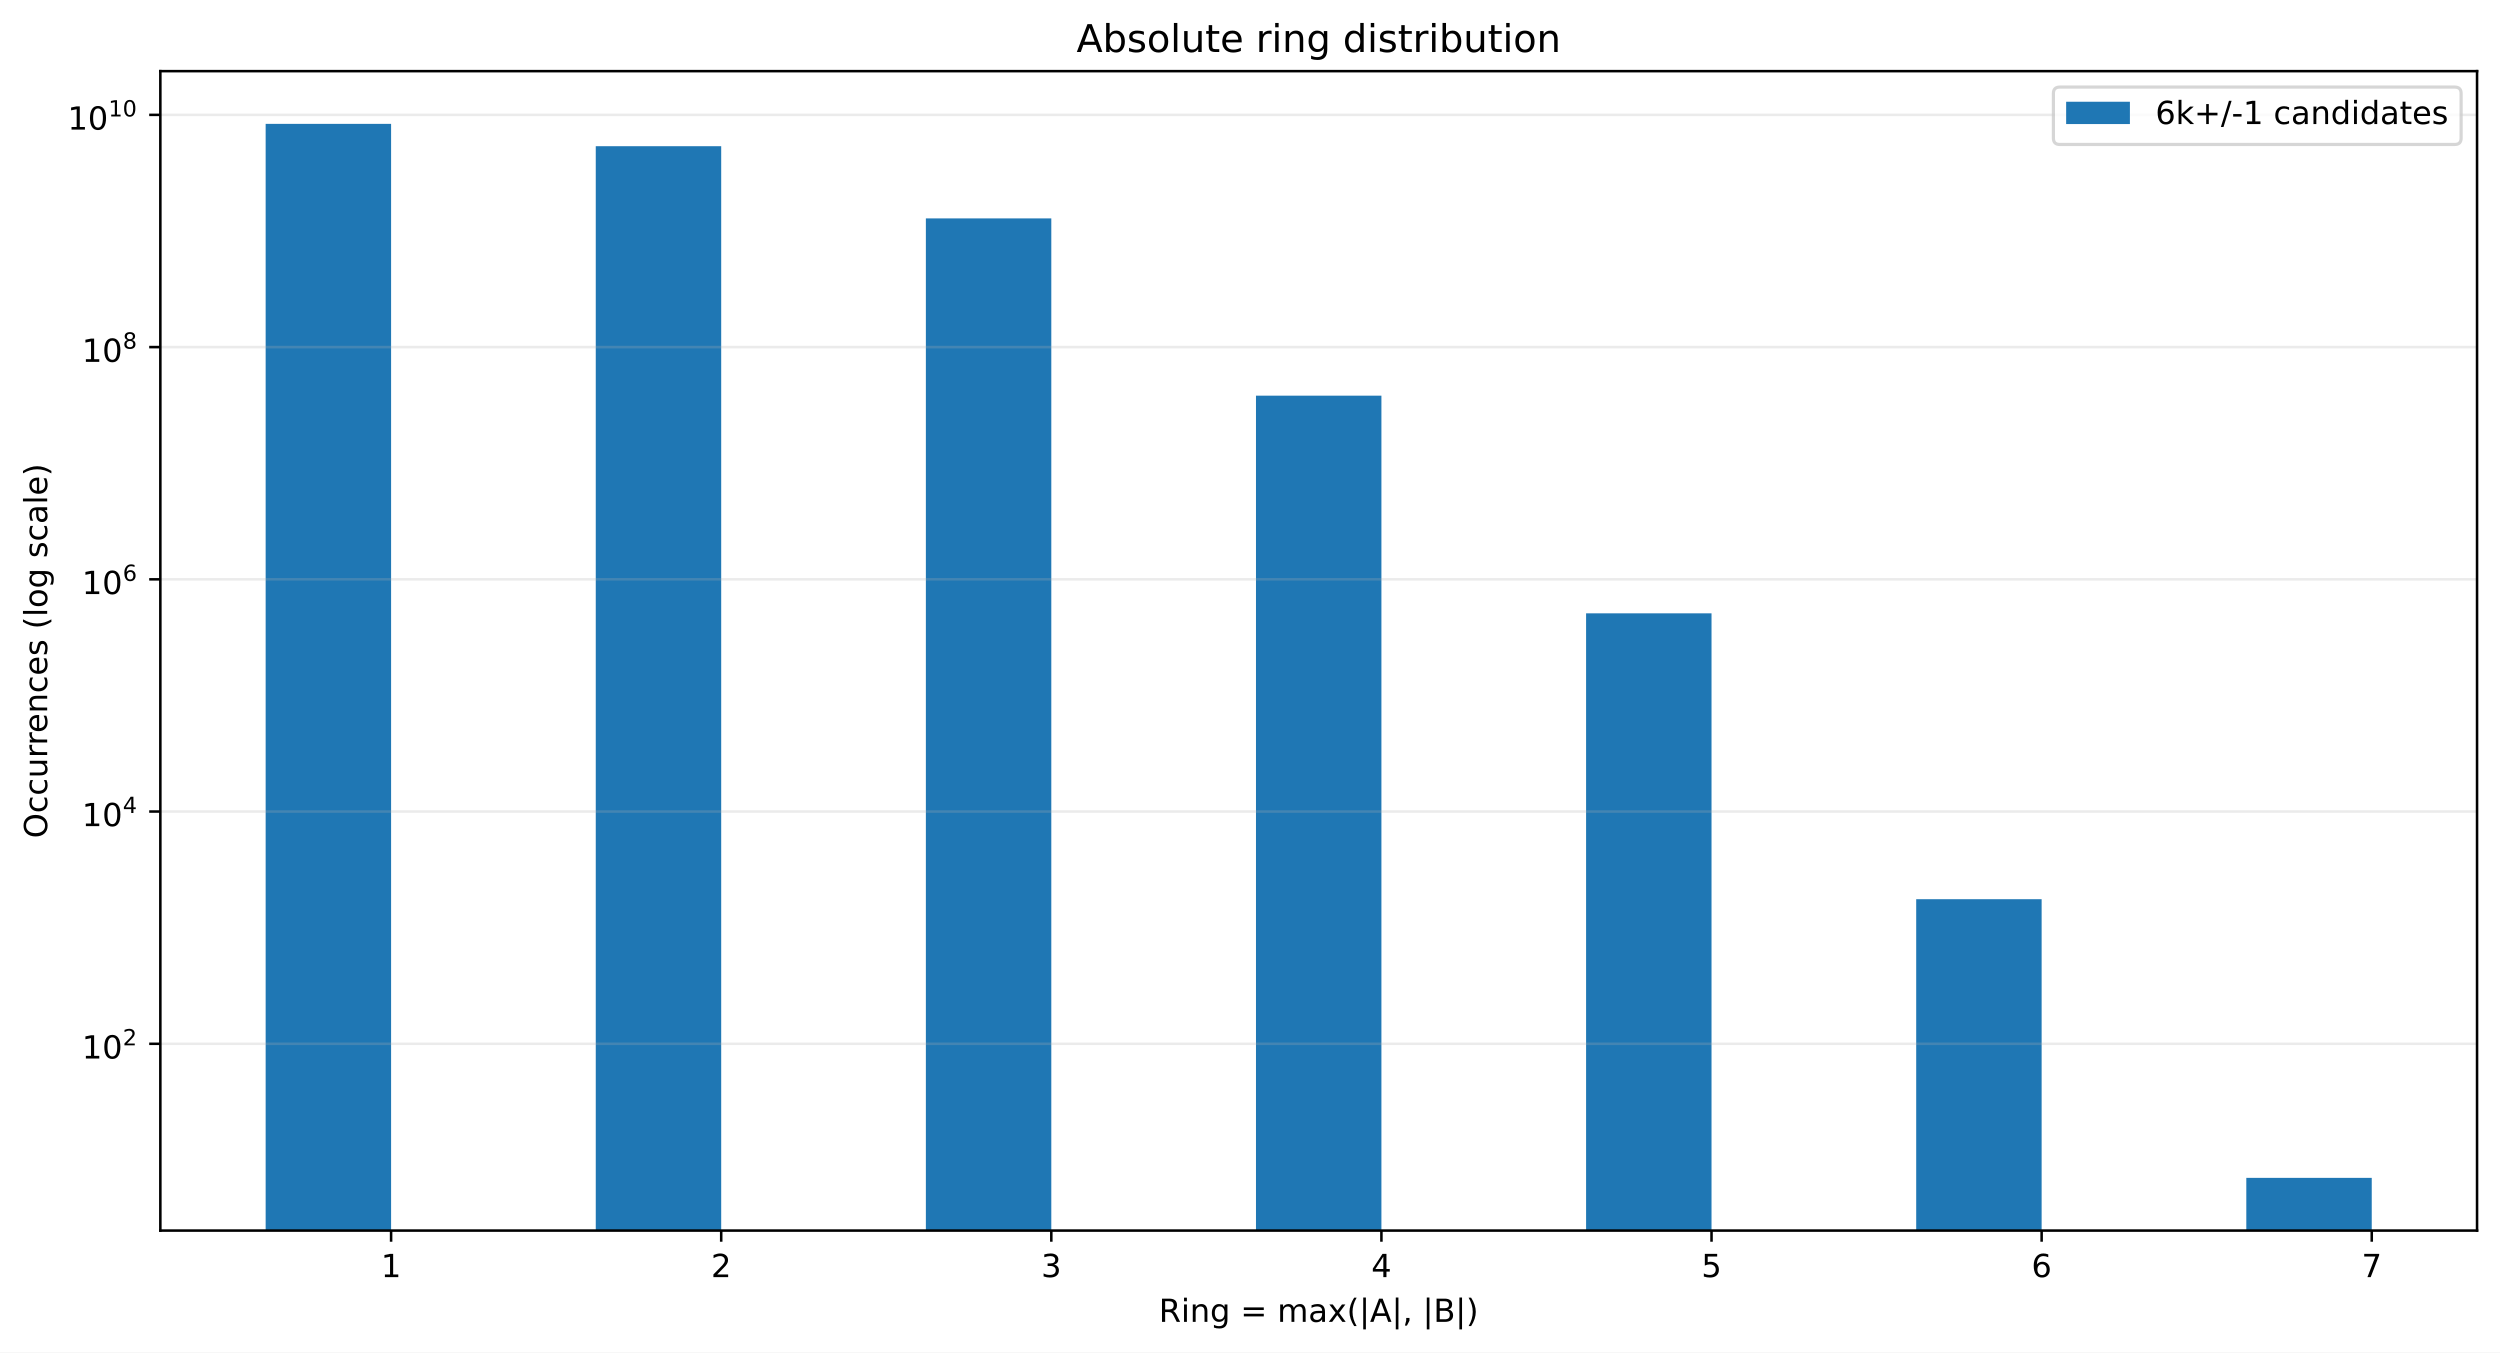
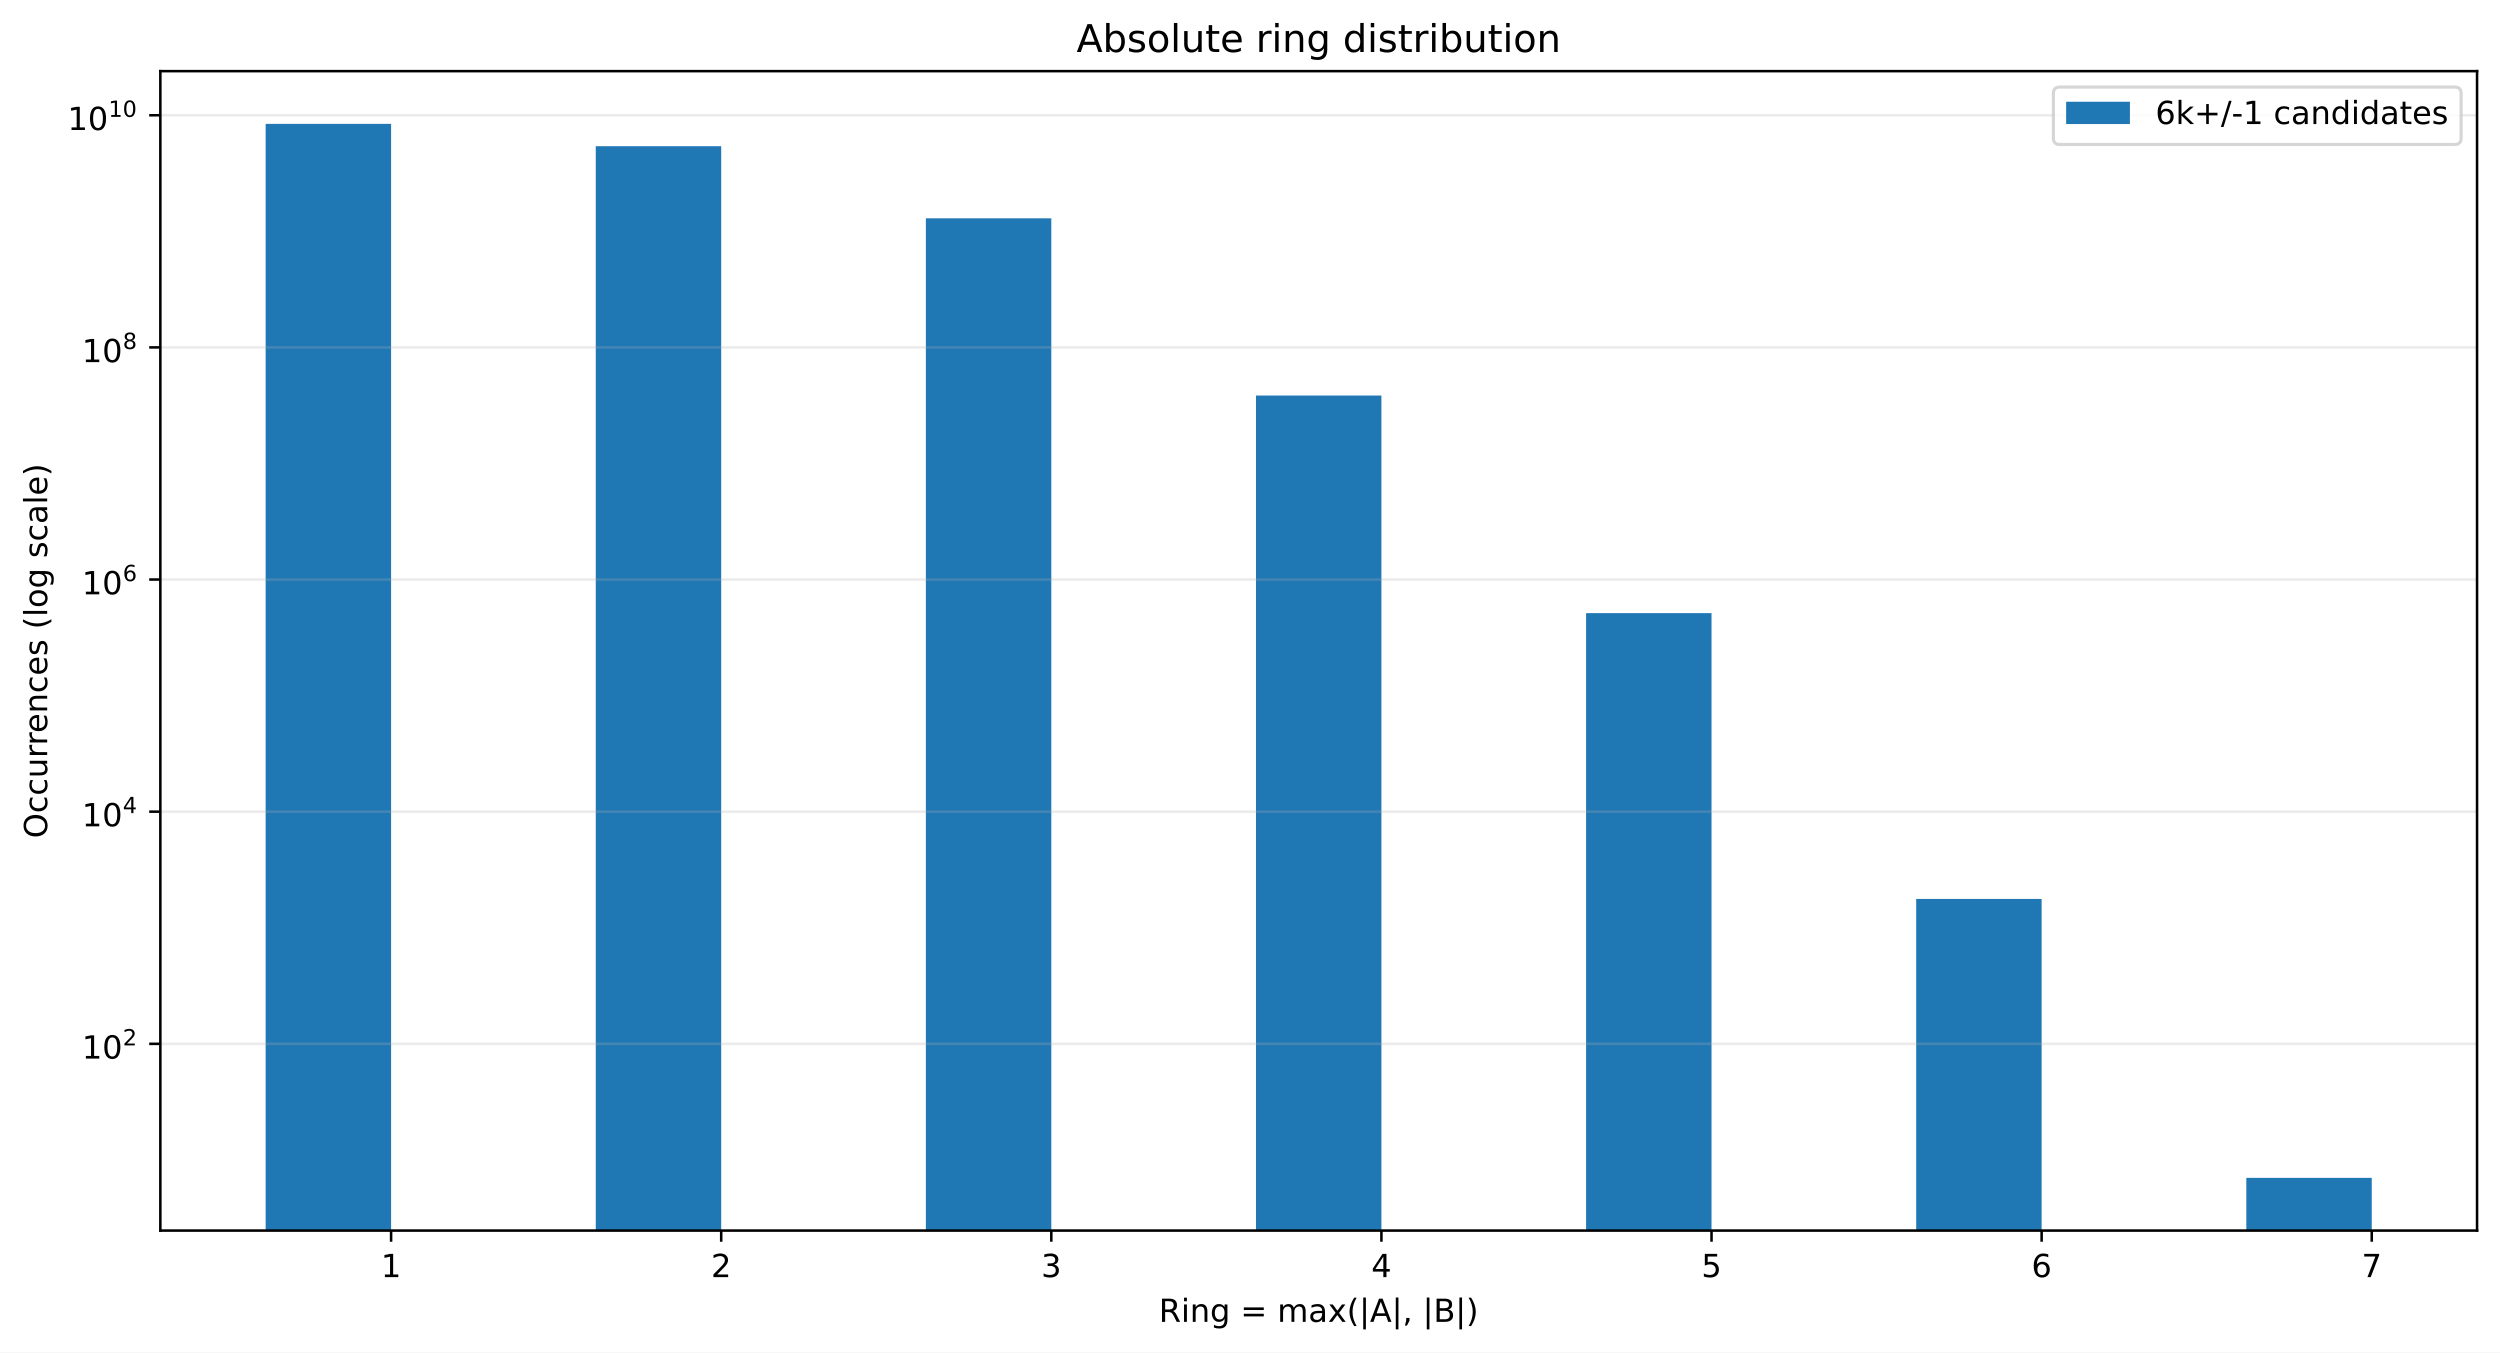
<svg xmlns="http://www.w3.org/2000/svg" xmlns:xlink="http://www.w3.org/1999/xlink" width="784.258pt" height="424.28pt" viewBox="0 0 784.258 424.28" version="1.1">
  <defs>
    <style type="text/css">*{stroke-linejoin: round; stroke-linecap: butt}</style>
  </defs>
  <g id="figure_1">
    <g id="patch_1">
      <path d="M 0 424.28  L 784.258 424.28  L 784.258 0  L 0 0  z " style="fill: #ffffff" />
    </g>
    <g id="axes_1">
      <g id="patch_2">
        <path d="M 50.301 386.036  L 777.058 386.036  L 777.058 22.318  L 50.301 22.318  z " style="fill: #ffffff" />
      </g>
      <g id="patch_3">
-         <path d="M 83.335 36825.082  L 122.687 36825.082  L 122.687 38.851  L 83.335 38.851  z " clip-path="url(#pf42eee9924)" style="fill: #1f77b4" />
+         <path d="M 83.335 36811.224  L 122.687 36811.224  L 122.687 38.851  L 83.335 38.851  z " clip-path="url(#p47591c26ec)" style="fill: #1f77b4" />
      </g>
      <g id="patch_4">
-         <path d="M 186.891 36825.082  L 226.243 36825.082  L 226.243 45.862  L 186.891 45.862  z " clip-path="url(#pf42eee9924)" style="fill: #1f77b4" />
+         <path d="M 186.891 36811.224  L 226.243 36811.224  L 226.243 45.859  L 186.891 45.859  z " clip-path="url(#p47591c26ec)" style="fill: #1f77b4" />
      </g>
      <g id="patch_5">
-         <path d="M 290.448 36825.082  L 329.799 36825.082  L 329.799 68.506  L 290.448 68.506  z " clip-path="url(#pf42eee9924)" style="fill: #1f77b4" />
+         <path d="M 290.448 36811.224  L 329.799 36811.224  L 329.799 68.495  L 290.448 68.495  z " clip-path="url(#p47591c26ec)" style="fill: #1f77b4" />
      </g>
      <g id="patch_6">
-         <path d="M 394.004 36825.082  L 433.355 36825.082  L 433.355 124.112  L 394.004 124.112  z " clip-path="url(#pf42eee9924)" style="fill: #1f77b4" />
+         <path d="M 394.004 36811.224  L 433.355 36811.224  L 433.355 124.08  L 394.004 124.08  z " clip-path="url(#p47591c26ec)" style="fill: #1f77b4" />
      </g>
      <g id="patch_7">
-         <path d="M 497.56 36825.082  L 536.912 36825.082  L 536.912 192.407  L 497.56 192.407  z " clip-path="url(#pf42eee9924)" style="fill: #1f77b4" />
+         <path d="M 497.56 36811.224  L 536.912 36811.224  L 536.912 192.351  L 497.56 192.351  z " clip-path="url(#p47591c26ec)" style="fill: #1f77b4" />
      </g>
      <g id="patch_8">
-         <path d="M 601.116 36825.082  L 640.468 36825.082  L 640.468 282.078  L 601.116 282.078  z " clip-path="url(#pf42eee9924)" style="fill: #1f77b4" />
+         <path d="M 601.116 36811.224  L 640.468 36811.224  L 640.468 282.003  L 601.116 282.003  z " clip-path="url(#p47591c26ec)" style="fill: #1f77b4" />
      </g>
      <g id="patch_9">
-         <path d="M 704.673 36825.082  L 744.024 36825.082  L 744.024 369.503  L 704.673 369.503  z " clip-path="url(#pf42eee9924)" style="fill: #1f77b4" />
+         <path d="M 704.673 36811.224  L 744.024 36811.224  L 744.024 369.503  L 704.673 369.503  z " clip-path="url(#p47591c26ec)" style="fill: #1f77b4" />
      </g>
      <g id="matplotlib.axis_1">
        <g id="xtick_1">
          <g id="line2d_1">
            <defs>
-               <path id="m8f01534f1a" d="M 0 0  L 0 3.5  " style="stroke: #000000; stroke-width: 0.8" />
+               <path id="m3cb7ff8535" d="M 0 0  L 0 3.5  " style="stroke: #000000; stroke-width: 0.8" />
            </defs>
            <g>
-               <use xlink:href="#m8f01534f1a" x="122.687" y="386.036" style="stroke: #000000; stroke-width: 0.8" />
+               <use xlink:href="#m3cb7ff8535" x="122.687" y="386.036" style="stroke: #000000; stroke-width: 0.8" />
            </g>
          </g>
          <g id="text_1">
            <g transform="translate(119.5053 400.6334) scale(0.1 -0.1)">
              <defs>
                <path id="DejaVuSans-14" d="M 794 531  L 1825 531  L 1825 4091  L 703 3866  L 703 4441  L 1819 4666  L 2450 4666  L 2450 531  L 3481 531  L 3481 0  L 794 0  L 794 531  z " transform="scale(0.015625)" />
              </defs>
              <use xlink:href="#DejaVuSans-14" />
            </g>
          </g>
        </g>
        <g id="xtick_2">
          <g id="line2d_2">
            <g>
-               <use xlink:href="#m8f01534f1a" x="226.243" y="386.036" style="stroke: #000000; stroke-width: 0.8" />
+               <use xlink:href="#m3cb7ff8535" x="226.243" y="386.036" style="stroke: #000000; stroke-width: 0.8" />
            </g>
          </g>
          <g id="text_2">
            <g transform="translate(223.0616 400.6334) scale(0.1 -0.1)">
              <defs>
                <path id="DejaVuSans-15" d="M 1228 531  L 3431 531  L 3431 0  L 469 0  L 469 531  Q 828 903 1448 1529  Q 2069 2156 2228 2338  Q 2531 2678 2651 2914  Q 2772 3150 2772 3378  Q 2772 3750 2511 3984  Q 2250 4219 1831 4219  Q 1534 4219 1204 4116  Q 875 4013 500 3803  L 500 4441  Q 881 4594 1212 4672  Q 1544 4750 1819 4750  Q 2544 4750 2975 4387  Q 3406 4025 3406 3419  Q 3406 3131 3298 2873  Q 3191 2616 2906 2266  Q 2828 2175 2409 1742  Q 1991 1309 1228 531  z " transform="scale(0.015625)" />
              </defs>
              <use xlink:href="#DejaVuSans-15" />
            </g>
          </g>
        </g>
        <g id="xtick_3">
          <g id="line2d_3">
            <g>
-               <use xlink:href="#m8f01534f1a" x="329.799" y="386.036" style="stroke: #000000; stroke-width: 0.8" />
+               <use xlink:href="#m3cb7ff8535" x="329.799" y="386.036" style="stroke: #000000; stroke-width: 0.8" />
            </g>
          </g>
          <g id="text_3">
            <g transform="translate(326.6178 400.6334) scale(0.1 -0.1)">
              <defs>
                <path id="DejaVuSans-16" d="M 2597 2516  Q 3050 2419 3304 2112  Q 3559 1806 3559 1356  Q 3559 666 3084 287  Q 2609 -91 1734 -91  Q 1441 -91 1130 -33  Q 819 25 488 141  L 488 750  Q 750 597 1062 519  Q 1375 441 1716 441  Q 2309 441 2620 675  Q 2931 909 2931 1356  Q 2931 1769 2642 2001  Q 2353 2234 1838 2234  L 1294 2234  L 1294 2753  L 1863 2753  Q 2328 2753 2575 2939  Q 2822 3125 2822 3475  Q 2822 3834 2567 4026  Q 2313 4219 1838 4219  Q 1578 4219 1281 4162  Q 984 4106 628 3988  L 628 4550  Q 988 4650 1302 4700  Q 1616 4750 1894 4750  Q 2613 4750 3031 4423  Q 3450 4097 3450 3541  Q 3450 3153 3228 2886  Q 3006 2619 2597 2516  z " transform="scale(0.015625)" />
              </defs>
              <use xlink:href="#DejaVuSans-16" />
            </g>
          </g>
        </g>
        <g id="xtick_4">
          <g id="line2d_4">
            <g>
-               <use xlink:href="#m8f01534f1a" x="433.355" y="386.036" style="stroke: #000000; stroke-width: 0.8" />
+               <use xlink:href="#m3cb7ff8535" x="433.355" y="386.036" style="stroke: #000000; stroke-width: 0.8" />
            </g>
          </g>
          <g id="text_4">
            <g transform="translate(430.174 400.6334) scale(0.1 -0.1)">
              <defs>
                <path id="DejaVuSans-17" d="M 2419 4116  L 825 1625  L 2419 1625  L 2419 4116  z M 2253 4666  L 3047 4666  L 3047 1625  L 3713 1625  L 3713 1100  L 3047 1100  L 3047 0  L 2419 0  L 2419 1100  L 313 1100  L 313 1709  L 2253 4666  z " transform="scale(0.015625)" />
              </defs>
              <use xlink:href="#DejaVuSans-17" />
            </g>
          </g>
        </g>
        <g id="xtick_5">
          <g id="line2d_5">
            <g>
-               <use xlink:href="#m8f01534f1a" x="536.912" y="386.036" style="stroke: #000000; stroke-width: 0.8" />
+               <use xlink:href="#m3cb7ff8535" x="536.912" y="386.036" style="stroke: #000000; stroke-width: 0.8" />
            </g>
          </g>
          <g id="text_5">
            <g transform="translate(533.7303 400.6334) scale(0.1 -0.1)">
              <defs>
                <path id="DejaVuSans-18" d="M 691 4666  L 3169 4666  L 3169 4134  L 1269 4134  L 1269 2991  Q 1406 3038 1543 3061  Q 1681 3084 1819 3084  Q 2600 3084 3056 2656  Q 3513 2228 3513 1497  Q 3513 744 3044 326  Q 2575 -91 1722 -91  Q 1428 -91 1123 -41  Q 819 9 494 109  L 494 744  Q 775 591 1075 516  Q 1375 441 1709 441  Q 2250 441 2565 725  Q 2881 1009 2881 1497  Q 2881 1984 2565 2268  Q 2250 2553 1709 2553  Q 1456 2553 1204 2497  Q 953 2441 691 2322  L 691 4666  z " transform="scale(0.015625)" />
              </defs>
              <use xlink:href="#DejaVuSans-18" />
            </g>
          </g>
        </g>
        <g id="xtick_6">
          <g id="line2d_6">
            <g>
-               <use xlink:href="#m8f01534f1a" x="640.468" y="386.036" style="stroke: #000000; stroke-width: 0.8" />
+               <use xlink:href="#m3cb7ff8535" x="640.468" y="386.036" style="stroke: #000000; stroke-width: 0.8" />
            </g>
          </g>
          <g id="text_6">
            <g transform="translate(637.2865 400.6334) scale(0.1 -0.1)">
              <defs>
                <path id="DejaVuSans-19" d="M 2113 2584  Q 1688 2584 1439 2293  Q 1191 2003 1191 1497  Q 1191 994 1439 701  Q 1688 409 2113 409  Q 2538 409 2786 701  Q 3034 994 3034 1497  Q 3034 2003 2786 2293  Q 2538 2584 2113 2584  z M 3366 4563  L 3366 3988  Q 3128 4100 2886 4159  Q 2644 4219 2406 4219  Q 1781 4219 1451 3797  Q 1122 3375 1075 2522  Q 1259 2794 1537 2939  Q 1816 3084 2150 3084  Q 2853 3084 3261 2657  Q 3669 2231 3669 1497  Q 3669 778 3244 343  Q 2819 -91 2113 -91  Q 1303 -91 875 529  Q 447 1150 447 2328  Q 447 3434 972 4092  Q 1497 4750 2381 4750  Q 2619 4750 2861 4703  Q 3103 4656 3366 4563  z " transform="scale(0.015625)" />
              </defs>
              <use xlink:href="#DejaVuSans-19" />
            </g>
          </g>
        </g>
        <g id="xtick_7">
          <g id="line2d_7">
            <g>
-               <use xlink:href="#m8f01534f1a" x="744.024" y="386.036" style="stroke: #000000; stroke-width: 0.8" />
+               <use xlink:href="#m3cb7ff8535" x="744.024" y="386.036" style="stroke: #000000; stroke-width: 0.8" />
            </g>
          </g>
          <g id="text_7">
            <g transform="translate(740.8427 400.6334) scale(0.1 -0.1)">
              <defs>
                <path id="DejaVuSans-1a" d="M 525 4666  L 3525 4666  L 3525 4397  L 1831 0  L 1172 0  L 2766 4134  L 525 4134  L 525 4666  z " transform="scale(0.015625)" />
              </defs>
              <use xlink:href="#DejaVuSans-1a" />
            </g>
          </g>
        </g>
        <g id="text_8">
          <g transform="translate(363.5437 414.678) scale(0.1 -0.1)">
            <defs>
              <path id="DejaVuSans-35" d="M 2841 2188  Q 3044 2119 3236 1894  Q 3428 1669 3622 1275  L 4263 0  L 3584 0  L 2988 1197  Q 2756 1666 2539 1819  Q 2322 1972 1947 1972  L 1259 1972  L 1259 0  L 628 0  L 628 4666  L 2053 4666  Q 2853 4666 3247 4331  Q 3641 3997 3641 3322  Q 3641 2881 3436 2590  Q 3231 2300 2841 2188  z M 1259 4147  L 1259 2491  L 2053 2491  Q 2509 2491 2742 2702  Q 2975 2913 2975 3322  Q 2975 3731 2742 3939  Q 2509 4147 2053 4147  L 1259 4147  z " transform="scale(0.015625)" />
              <path id="DejaVuSans-4c" d="M 603 3500  L 1178 3500  L 1178 0  L 603 0  L 603 3500  z M 603 4863  L 1178 4863  L 1178 4134  L 603 4134  L 603 4863  z " transform="scale(0.015625)" />
              <path id="DejaVuSans-51" d="M 3513 2113  L 3513 0  L 2938 0  L 2938 2094  Q 2938 2591 2744 2837  Q 2550 3084 2163 3084  Q 1697 3084 1428 2787  Q 1159 2491 1159 1978  L 1159 0  L 581 0  L 581 3500  L 1159 3500  L 1159 2956  Q 1366 3272 1645 3428  Q 1925 3584 2291 3584  Q 2894 3584 3203 3211  Q 3513 2838 3513 2113  z " transform="scale(0.015625)" />
              <path id="DejaVuSans-4a" d="M 2906 1791  Q 2906 2416 2648 2759  Q 2391 3103 1925 3103  Q 1463 3103 1205 2759  Q 947 2416 947 1791  Q 947 1169 1205 825  Q 1463 481 1925 481  Q 2391 481 2648 825  Q 2906 1169 2906 1791  z M 3481 434  Q 3481 -459 3084 -895  Q 2688 -1331 1869 -1331  Q 1566 -1331 1297 -1286  Q 1028 -1241 775 -1147  L 775 -588  Q 1028 -725 1275 -790  Q 1522 -856 1778 -856  Q 2344 -856 2625 -561  Q 2906 -266 2906 331  L 2906 616  Q 2728 306 2450 153  Q 2172 0 1784 0  Q 1141 0 747 490  Q 353 981 353 1791  Q 353 2603 747 3093  Q 1141 3584 1784 3584  Q 2172 3584 2450 3431  Q 2728 3278 2906 2969  L 2906 3500  L 3481 3500  L 3481 434  z " transform="scale(0.015625)" />
              <path id="DejaVuSans-3" transform="scale(0.015625)" />
              <path id="DejaVuSans-20" d="M 678 2906  L 4684 2906  L 4684 2381  L 678 2381  L 678 2906  z M 678 1631  L 4684 1631  L 4684 1100  L 678 1100  L 678 1631  z " transform="scale(0.015625)" />
              <path id="DejaVuSans-50" d="M 3328 2828  Q 3544 3216 3844 3400  Q 4144 3584 4550 3584  Q 5097 3584 5394 3201  Q 5691 2819 5691 2113  L 5691 0  L 5113 0  L 5113 2094  Q 5113 2597 4934 2840  Q 4756 3084 4391 3084  Q 3944 3084 3684 2787  Q 3425 2491 3425 1978  L 3425 0  L 2847 0  L 2847 2094  Q 2847 2600 2669 2842  Q 2491 3084 2119 3084  Q 1678 3084 1418 2786  Q 1159 2488 1159 1978  L 1159 0  L 581 0  L 581 3500  L 1159 3500  L 1159 2956  Q 1356 3278 1631 3431  Q 1906 3584 2284 3584  Q 2666 3584 2933 3390  Q 3200 3197 3328 2828  z " transform="scale(0.015625)" />
              <path id="DejaVuSans-44" d="M 2194 1759  Q 1497 1759 1228 1600  Q 959 1441 959 1056  Q 959 750 1161 570  Q 1363 391 1709 391  Q 2188 391 2477 730  Q 2766 1069 2766 1631  L 2766 1759  L 2194 1759  z M 3341 1997  L 3341 0  L 2766 0  L 2766 531  Q 2569 213 2275 61  Q 1981 -91 1556 -91  Q 1019 -91 701 211  Q 384 513 384 1019  Q 384 1609 779 1909  Q 1175 2209 1959 2209  L 2766 2209  L 2766 2266  Q 2766 2663 2505 2880  Q 2244 3097 1772 3097  Q 1472 3097 1187 3025  Q 903 2953 641 2809  L 641 3341  Q 956 3463 1253 3523  Q 1550 3584 1831 3584  Q 2591 3584 2966 3190  Q 3341 2797 3341 1997  z " transform="scale(0.015625)" />
              <path id="DejaVuSans-5b" d="M 3513 3500  L 2247 1797  L 3578 0  L 2900 0  L 1881 1375  L 863 0  L 184 0  L 1544 1831  L 300 3500  L 978 3500  L 1906 2253  L 2834 3500  L 3513 3500  z " transform="scale(0.015625)" />
              <path id="DejaVuSans-b" d="M 1984 4856  Q 1566 4138 1362 3434  Q 1159 2731 1159 2009  Q 1159 1288 1364 580  Q 1569 -128 1984 -844  L 1484 -844  Q 1016 -109 783 600  Q 550 1309 550 2009  Q 550 2706 781 3412  Q 1013 4119 1484 4856  L 1984 4856  z " transform="scale(0.015625)" />
              <path id="DejaVuSans-5f" d="M 1344 4891  L 1344 -1509  L 813 -1509  L 813 4891  L 1344 4891  z " transform="scale(0.015625)" />
              <path id="DejaVuSans-24" d="M 2188 4044  L 1331 1722  L 3047 1722  L 2188 4044  z M 1831 4666  L 2547 4666  L 4325 0  L 3669 0  L 3244 1197  L 1141 1197  L 716 0  L 50 0  L 1831 4666  z " transform="scale(0.015625)" />
              <path id="DejaVuSans-f" d="M 750 794  L 1409 794  L 1409 256  L 897 -744  L 494 -744  L 750 256  L 750 794  z " transform="scale(0.015625)" />
              <path id="DejaVuSans-25" d="M 1259 2228  L 1259 519  L 2272 519  Q 2781 519 3026 730  Q 3272 941 3272 1375  Q 3272 1813 3026 2020  Q 2781 2228 2272 2228  L 1259 2228  z M 1259 4147  L 1259 2741  L 2194 2741  Q 2656 2741 2882 2914  Q 3109 3088 3109 3444  Q 3109 3797 2882 3972  Q 2656 4147 2194 4147  L 1259 4147  z M 628 4666  L 2241 4666  Q 2963 4666 3353 4366  Q 3744 4066 3744 3513  Q 3744 3084 3544 2831  Q 3344 2578 2956 2516  Q 3422 2416 3680 2098  Q 3938 1781 3938 1306  Q 3938 681 3513 340  Q 3088 0 2303 0  L 628 0  L 628 4666  z " transform="scale(0.015625)" />
              <path id="DejaVuSans-c" d="M 513 4856  L 1013 4856  Q 1481 4119 1714 3412  Q 1947 2706 1947 2009  Q 1947 1309 1714 600  Q 1481 -109 1013 -844  L 513 -844  Q 928 -128 1133 580  Q 1338 1288 1338 2009  Q 1338 2731 1133 3434  Q 928 4138 513 4856  z " transform="scale(0.015625)" />
            </defs>
            <use xlink:href="#DejaVuSans-35" />
            <use xlink:href="#DejaVuSans-4c" transform="translate(69.48438 0)" />
            <use xlink:href="#DejaVuSans-51" transform="translate(97.26562 0)" />
            <use xlink:href="#DejaVuSans-4a" transform="translate(160.6406 0)" />
            <use xlink:href="#DejaVuSans-3" transform="translate(224.125 0)" />
            <use xlink:href="#DejaVuSans-20" transform="translate(255.9062 0)" />
            <use xlink:href="#DejaVuSans-3" transform="translate(339.7031 0)" />
            <use xlink:href="#DejaVuSans-50" transform="translate(371.4844 0)" />
            <use xlink:href="#DejaVuSans-44" transform="translate(468.8906 0)" />
            <use xlink:href="#DejaVuSans-5b" transform="translate(530.1719 0)" />
            <use xlink:href="#DejaVuSans-b" transform="translate(589.3594 0)" />
            <use xlink:href="#DejaVuSans-5f" transform="translate(628.375 0)" />
            <use xlink:href="#DejaVuSans-24" transform="translate(662.0625 0)" />
            <use xlink:href="#DejaVuSans-5f" transform="translate(730.4688 0)" />
            <use xlink:href="#DejaVuSans-f" transform="translate(764.1562 0)" />
            <use xlink:href="#DejaVuSans-3" transform="translate(795.9375 0)" />
            <use xlink:href="#DejaVuSans-5f" transform="translate(827.7188 0)" />
            <use xlink:href="#DejaVuSans-25" transform="translate(861.4062 0)" />
            <use xlink:href="#DejaVuSans-5f" transform="translate(930.0156 0)" />
            <use xlink:href="#DejaVuSans-c" transform="translate(963.7031 0)" />
          </g>
        </g>
      </g>
      <g id="matplotlib.axis_2">
        <g id="ytick_1">
          <g id="line2d_8">
-             <path d="M 50.301 327.436  L 777.058 327.436  " clip-path="url(#pf42eee9924)" style="fill: none; stroke: #b0b0b0; stroke-opacity: 0.25; stroke-width: 0.8; stroke-linecap: square" />
+             <path d="M 50.301 327.452  L 777.058 327.452  " clip-path="url(#p47591c26ec)" style="fill: none; stroke: #b0b0b0; stroke-opacity: 0.25; stroke-width: 0.8; stroke-linecap: square" />
          </g>
          <g id="line2d_9">
            <defs>
-               <path id="m5e34d1e41b" d="M 0 0  L -3.5 0  " style="stroke: #000000; stroke-width: 0.8" />
+               <path id="m7c40f686c4" d="M 0 0  L -3.5 0  " style="stroke: #000000; stroke-width: 0.8" />
            </defs>
            <g>
-               <use xlink:href="#m5e34d1e41b" x="50.301" y="327.436" style="stroke: #000000; stroke-width: 0.8" />
+               <use xlink:href="#m7c40f686c4" x="50.301" y="327.452" style="stroke: #000000; stroke-width: 0.8" />
            </g>
          </g>
          <g id="text_9">
-             <g transform="translate(25.70078 332.1361) scale(0.1 -0.1)">
+             <g transform="translate(25.70078 332.1521) scale(0.1 -0.1)">
              <defs>
                <path id="DejaVuSans-13" d="M 2034 4250  Q 1547 4250 1301 3770  Q 1056 3291 1056 2328  Q 1056 1369 1301 889  Q 1547 409 2034 409  Q 2525 409 2770 889  Q 3016 1369 3016 2328  Q 3016 3291 2770 3770  Q 2525 4250 2034 4250  z M 2034 4750  Q 2819 4750 3233 4129  Q 3647 3509 3647 2328  Q 3647 1150 3233 529  Q 2819 -91 2034 -91  Q 1250 -91 836 529  Q 422 1150 422 2328  Q 422 3509 836 4129  Q 1250 4750 2034 4750  z " transform="scale(0.015625)" />
              </defs>
              <use xlink:href="#DejaVuSans-14" transform="translate(0 0.746875)" />
              <use xlink:href="#DejaVuSans-13" transform="translate(63.62305 0.746875)" />
              <use xlink:href="#DejaVuSans-15" transform="translate(128.2031 42.04688) scale(0.7)" />
            </g>
          </g>
        </g>
        <g id="ytick_2">
          <g id="line2d_10">
-             <path d="M 50.301 254.587  L 777.058 254.587  " clip-path="url(#pf42eee9924)" style="fill: none; stroke: #b0b0b0; stroke-opacity: 0.25; stroke-width: 0.8; stroke-linecap: square" />
+             <path d="M 50.301 254.63  L 777.058 254.63  " clip-path="url(#p47591c26ec)" style="fill: none; stroke: #b0b0b0; stroke-opacity: 0.25; stroke-width: 0.8; stroke-linecap: square" />
          </g>
          <g id="line2d_11">
            <g>
-               <use xlink:href="#m5e34d1e41b" x="50.301" y="254.587" style="stroke: #000000; stroke-width: 0.8" />
+               <use xlink:href="#m7c40f686c4" x="50.301" y="254.63" style="stroke: #000000; stroke-width: 0.8" />
            </g>
          </g>
          <g id="text_10">
-             <g transform="translate(25.70078 259.2365) scale(0.1 -0.1)">
+             <g transform="translate(25.70078 259.2802) scale(0.1 -0.1)">
              <use xlink:href="#DejaVuSans-14" transform="translate(0 0.665625)" />
              <use xlink:href="#DejaVuSans-13" transform="translate(63.62305 0.665625)" />
              <use xlink:href="#DejaVuSans-17" transform="translate(128.2031 41.96563) scale(0.7)" />
            </g>
          </g>
        </g>
        <g id="ytick_3">
          <g id="line2d_12">
-             <path d="M 50.301 181.737  L 777.058 181.737  " clip-path="url(#pf42eee9924)" style="fill: none; stroke: #b0b0b0; stroke-opacity: 0.25; stroke-width: 0.8; stroke-linecap: square" />
+             <path d="M 50.301 181.808  L 777.058 181.808  " clip-path="url(#p47591c26ec)" style="fill: none; stroke: #b0b0b0; stroke-opacity: 0.25; stroke-width: 0.8; stroke-linecap: square" />
          </g>
          <g id="line2d_13">
            <g>
-               <use xlink:href="#m5e34d1e41b" x="50.301" y="181.737" style="stroke: #000000; stroke-width: 0.8" />
+               <use xlink:href="#m7c40f686c4" x="50.301" y="181.808" style="stroke: #000000; stroke-width: 0.8" />
            </g>
          </g>
          <g id="text_11">
-             <g transform="translate(25.70078 186.4369) scale(0.1 -0.1)">
+             <g transform="translate(25.70078 186.5083) scale(0.1 -0.1)">
              <use xlink:href="#DejaVuSans-14" transform="translate(0 0.746875)" />
              <use xlink:href="#DejaVuSans-13" transform="translate(63.62305 0.746875)" />
              <use xlink:href="#DejaVuSans-19" transform="translate(128.2031 42.04688) scale(0.7)" />
            </g>
          </g>
        </g>
        <g id="ytick_4">
          <g id="line2d_14">
-             <path d="M 50.301 108.887  L 777.058 108.887  " clip-path="url(#pf42eee9924)" style="fill: none; stroke: #b0b0b0; stroke-opacity: 0.25; stroke-width: 0.8; stroke-linecap: square" />
+             <path d="M 50.301 108.986  L 777.058 108.986  " clip-path="url(#p47591c26ec)" style="fill: none; stroke: #b0b0b0; stroke-opacity: 0.25; stroke-width: 0.8; stroke-linecap: square" />
          </g>
          <g id="line2d_15">
            <g>
-               <use xlink:href="#m5e34d1e41b" x="50.301" y="108.887" style="stroke: #000000; stroke-width: 0.8" />
+               <use xlink:href="#m7c40f686c4" x="50.301" y="108.986" style="stroke: #000000; stroke-width: 0.8" />
            </g>
          </g>
          <g id="text_12">
-             <g transform="translate(25.70078 113.5873) scale(0.1 -0.1)">
+             <g transform="translate(25.70078 113.6864) scale(0.1 -0.1)">
              <defs>
                <path id="DejaVuSans-1b" d="M 2034 2216  Q 1584 2216 1326 1975  Q 1069 1734 1069 1313  Q 1069 891 1326 650  Q 1584 409 2034 409  Q 2484 409 2743 651  Q 3003 894 3003 1313  Q 3003 1734 2745 1975  Q 2488 2216 2034 2216  z M 1403 2484  Q 997 2584 770 2862  Q 544 3141 544 3541  Q 544 4100 942 4425  Q 1341 4750 2034 4750  Q 2731 4750 3128 4425  Q 3525 4100 3525 3541  Q 3525 3141 3298 2862  Q 3072 2584 2669 2484  Q 3125 2378 3379 2068  Q 3634 1759 3634 1313  Q 3634 634 3220 271  Q 2806 -91 2034 -91  Q 1263 -91 848 271  Q 434 634 434 1313  Q 434 1759 690 2068  Q 947 2378 1403 2484  z M 1172 3481  Q 1172 3119 1398 2916  Q 1625 2713 2034 2713  Q 2441 2713 2670 2916  Q 2900 3119 2900 3481  Q 2900 3844 2670 4047  Q 2441 4250 2034 4250  Q 1625 4250 1398 4047  Q 1172 3844 1172 3481  z " transform="scale(0.015625)" />
              </defs>
              <use xlink:href="#DejaVuSans-14" transform="translate(0 0.746875)" />
              <use xlink:href="#DejaVuSans-13" transform="translate(63.62305 0.746875)" />
              <use xlink:href="#DejaVuSans-1b" transform="translate(128.2031 42.04688) scale(0.7)" />
            </g>
          </g>
        </g>
        <g id="ytick_5">
          <g id="line2d_16">
-             <path d="M 50.301 36.038  L 777.058 36.038  " clip-path="url(#pf42eee9924)" style="fill: none; stroke: #b0b0b0; stroke-opacity: 0.25; stroke-width: 0.8; stroke-linecap: square" />
+             <path d="M 50.301 36.164  L 777.058 36.164  " clip-path="url(#p47591c26ec)" style="fill: none; stroke: #b0b0b0; stroke-opacity: 0.25; stroke-width: 0.8; stroke-linecap: square" />
          </g>
          <g id="line2d_17">
            <g>
-               <use xlink:href="#m5e34d1e41b" x="50.301" y="36.038" style="stroke: #000000; stroke-width: 0.8" />
+               <use xlink:href="#m7c40f686c4" x="50.301" y="36.164" style="stroke: #000000; stroke-width: 0.8" />
            </g>
          </g>
          <g id="text_13">
-             <g transform="translate(21.20078 40.73772) scale(0.1 -0.1)">
+             <g transform="translate(21.20078 40.86448) scale(0.1 -0.1)">
              <use xlink:href="#DejaVuSans-14" transform="translate(0 0.746875)" />
              <use xlink:href="#DejaVuSans-13" transform="translate(63.62305 0.746875)" />
              <use xlink:href="#DejaVuSans-14" transform="translate(128.2031 42.04688) scale(0.7)" />
              <use xlink:href="#DejaVuSans-13" transform="translate(172.7393 42.04688) scale(0.7)" />
            </g>
          </g>
        </g>
        <g id="text_14">
          <g transform="translate(14.79844 262.9551) rotate(-90) scale(0.1 -0.1)">
            <defs>
              <path id="DejaVuSans-32" d="M 2522 4238  Q 1834 4238 1429 3725  Q 1025 3213 1025 2328  Q 1025 1447 1429 934  Q 1834 422 2522 422  Q 3209 422 3611 934  Q 4013 1447 4013 2328  Q 4013 3213 3611 3725  Q 3209 4238 2522 4238  z M 2522 4750  Q 3503 4750 4090 4092  Q 4678 3434 4678 2328  Q 4678 1225 4090 567  Q 3503 -91 2522 -91  Q 1538 -91 948 565  Q 359 1222 359 2328  Q 359 3434 948 4092  Q 1538 4750 2522 4750  z " transform="scale(0.015625)" />
              <path id="DejaVuSans-46" d="M 3122 3366  L 3122 2828  Q 2878 2963 2633 3030  Q 2388 3097 2138 3097  Q 1578 3097 1268 2742  Q 959 2388 959 1747  Q 959 1106 1268 751  Q 1578 397 2138 397  Q 2388 397 2633 464  Q 2878 531 3122 666  L 3122 134  Q 2881 22 2623 -34  Q 2366 -91 2075 -91  Q 1284 -91 818 406  Q 353 903 353 1747  Q 353 2603 823 3093  Q 1294 3584 2113 3584  Q 2378 3584 2631 3529  Q 2884 3475 3122 3366  z " transform="scale(0.015625)" />
              <path id="DejaVuSans-58" d="M 544 1381  L 544 3500  L 1119 3500  L 1119 1403  Q 1119 906 1312 657  Q 1506 409 1894 409  Q 2359 409 2629 706  Q 2900 1003 2900 1516  L 2900 3500  L 3475 3500  L 3475 0  L 2900 0  L 2900 538  Q 2691 219 2414 64  Q 2138 -91 1772 -91  Q 1169 -91 856 284  Q 544 659 544 1381  z M 1991 3584  L 1991 3584  z " transform="scale(0.015625)" />
              <path id="DejaVuSans-55" d="M 2631 2963  Q 2534 3019 2420 3045  Q 2306 3072 2169 3072  Q 1681 3072 1420 2755  Q 1159 2438 1159 1844  L 1159 0  L 581 0  L 581 3500  L 1159 3500  L 1159 2956  Q 1341 3275 1631 3429  Q 1922 3584 2338 3584  Q 2397 3584 2469 3576  Q 2541 3569 2628 3553  L 2631 2963  z " transform="scale(0.015625)" />
              <path id="DejaVuSans-48" d="M 3597 1894  L 3597 1613  L 953 1613  Q 991 1019 1311 708  Q 1631 397 2203 397  Q 2534 397 2845 478  Q 3156 559 3463 722  L 3463 178  Q 3153 47 2828 -22  Q 2503 -91 2169 -91  Q 1331 -91 842 396  Q 353 884 353 1716  Q 353 2575 817 3079  Q 1281 3584 2069 3584  Q 2775 3584 3186 3129  Q 3597 2675 3597 1894  z M 3022 2063  Q 3016 2534 2758 2815  Q 2500 3097 2075 3097  Q 1594 3097 1305 2825  Q 1016 2553 972 2059  L 3022 2063  z " transform="scale(0.015625)" />
              <path id="DejaVuSans-56" d="M 2834 3397  L 2834 2853  Q 2591 2978 2328 3040  Q 2066 3103 1784 3103  Q 1356 3103 1142 2972  Q 928 2841 928 2578  Q 928 2378 1081 2264  Q 1234 2150 1697 2047  L 1894 2003  Q 2506 1872 2764 1633  Q 3022 1394 3022 966  Q 3022 478 2636 193  Q 2250 -91 1575 -91  Q 1294 -91 989 -36  Q 684 19 347 128  L 347 722  Q 666 556 975 473  Q 1284 391 1588 391  Q 1994 391 2212 530  Q 2431 669 2431 922  Q 2431 1156 2273 1281  Q 2116 1406 1581 1522  L 1381 1569  Q 847 1681 609 1914  Q 372 2147 372 2553  Q 372 3047 722 3315  Q 1072 3584 1716 3584  Q 2034 3584 2315 3537  Q 2597 3491 2834 3397  z " transform="scale(0.015625)" />
              <path id="DejaVuSans-4f" d="M 603 4863  L 1178 4863  L 1178 0  L 603 0  L 603 4863  z " transform="scale(0.015625)" />
              <path id="DejaVuSans-52" d="M 1959 3097  Q 1497 3097 1228 2736  Q 959 2375 959 1747  Q 959 1119 1226 758  Q 1494 397 1959 397  Q 2419 397 2687 759  Q 2956 1122 2956 1747  Q 2956 2369 2687 2733  Q 2419 3097 1959 3097  z M 1959 3584  Q 2709 3584 3137 3096  Q 3566 2609 3566 1747  Q 3566 888 3137 398  Q 2709 -91 1959 -91  Q 1206 -91 779 398  Q 353 888 353 1747  Q 353 2609 779 3096  Q 1206 3584 1959 3584  z " transform="scale(0.015625)" />
            </defs>
            <use xlink:href="#DejaVuSans-32" />
            <use xlink:href="#DejaVuSans-46" transform="translate(78.71875 0)" />
            <use xlink:href="#DejaVuSans-46" transform="translate(133.7031 0)" />
            <use xlink:href="#DejaVuSans-58" transform="translate(188.6875 0)" />
            <use xlink:href="#DejaVuSans-55" transform="translate(252.0625 0)" />
            <use xlink:href="#DejaVuSans-55" transform="translate(291.4219 0)" />
            <use xlink:href="#DejaVuSans-48" transform="translate(330.3281 0)" />
            <use xlink:href="#DejaVuSans-51" transform="translate(391.8594 0)" />
            <use xlink:href="#DejaVuSans-46" transform="translate(455.2344 0)" />
            <use xlink:href="#DejaVuSans-48" transform="translate(510.2188 0)" />
            <use xlink:href="#DejaVuSans-56" transform="translate(571.75 0)" />
            <use xlink:href="#DejaVuSans-3" transform="translate(623.8438 0)" />
            <use xlink:href="#DejaVuSans-b" transform="translate(655.625 0)" />
            <use xlink:href="#DejaVuSans-4f" transform="translate(694.6406 0)" />
            <use xlink:href="#DejaVuSans-52" transform="translate(722.4219 0)" />
            <use xlink:href="#DejaVuSans-4a" transform="translate(783.6094 0)" />
            <use xlink:href="#DejaVuSans-3" transform="translate(847.0938 0)" />
            <use xlink:href="#DejaVuSans-56" transform="translate(878.875 0)" />
            <use xlink:href="#DejaVuSans-46" transform="translate(930.9688 0)" />
            <use xlink:href="#DejaVuSans-44" transform="translate(985.9531 0)" />
            <use xlink:href="#DejaVuSans-4f" transform="translate(1047.234 0)" />
            <use xlink:href="#DejaVuSans-48" transform="translate(1075.016 0)" />
            <use xlink:href="#DejaVuSans-c" transform="translate(1136.547 0)" />
          </g>
        </g>
      </g>
      <g id="patch_10">
        <path d="M 50.301 386.036  L 50.301 22.318  " style="fill: none; stroke: #000000; stroke-width: 0.8; stroke-linejoin: miter; stroke-linecap: square" />
      </g>
      <g id="patch_11">
        <path d="M 777.058 386.036  L 777.058 22.318  " style="fill: none; stroke: #000000; stroke-width: 0.8; stroke-linejoin: miter; stroke-linecap: square" />
      </g>
      <g id="patch_12">
        <path d="M 50.301 386.036  L 777.058 386.036  " style="fill: none; stroke: #000000; stroke-width: 0.8; stroke-linejoin: miter; stroke-linecap: square" />
      </g>
      <g id="patch_13">
        <path d="M 50.301 22.318  L 777.058 22.318  " style="fill: none; stroke: #000000; stroke-width: 0.8; stroke-linejoin: miter; stroke-linecap: square" />
      </g>
      <g id="text_15">
        <g transform="translate(337.7055 16.31812) scale(0.12 -0.12)">
          <defs>
            <path id="DejaVuSans-45" d="M 3116 1747  Q 3116 2381 2855 2742  Q 2594 3103 2138 3103  Q 1681 3103 1420 2742  Q 1159 2381 1159 1747  Q 1159 1113 1420 752  Q 1681 391 2138 391  Q 2594 391 2855 752  Q 3116 1113 3116 1747  z M 1159 2969  Q 1341 3281 1617 3432  Q 1894 3584 2278 3584  Q 2916 3584 3314 3078  Q 3713 2572 3713 1747  Q 3713 922 3314 415  Q 2916 -91 2278 -91  Q 1894 -91 1617 61  Q 1341 213 1159 525  L 1159 0  L 581 0  L 581 4863  L 1159 4863  L 1159 2969  z " transform="scale(0.015625)" />
            <path id="DejaVuSans-57" d="M 1172 4494  L 1172 3500  L 2356 3500  L 2356 3053  L 1172 3053  L 1172 1153  Q 1172 725 1289 603  Q 1406 481 1766 481  L 2356 481  L 2356 0  L 1766 0  Q 1100 0 847 248  Q 594 497 594 1153  L 594 3053  L 172 3053  L 172 3500  L 594 3500  L 594 4494  L 1172 4494  z " transform="scale(0.015625)" />
            <path id="DejaVuSans-47" d="M 2906 2969  L 2906 4863  L 3481 4863  L 3481 0  L 2906 0  L 2906 525  Q 2725 213 2448 61  Q 2172 -91 1784 -91  Q 1150 -91 751 415  Q 353 922 353 1747  Q 353 2572 751 3078  Q 1150 3584 1784 3584  Q 2172 3584 2448 3432  Q 2725 3281 2906 2969  z M 947 1747  Q 947 1113 1208 752  Q 1469 391 1925 391  Q 2381 391 2643 752  Q 2906 1113 2906 1747  Q 2906 2381 2643 2742  Q 2381 3103 1925 3103  Q 1469 3103 1208 2742  Q 947 2381 947 1747  z " transform="scale(0.015625)" />
          </defs>
          <use xlink:href="#DejaVuSans-24" />
          <use xlink:href="#DejaVuSans-45" transform="translate(68.40625 0)" />
          <use xlink:href="#DejaVuSans-56" transform="translate(131.8906 0)" />
          <use xlink:href="#DejaVuSans-52" transform="translate(183.9844 0)" />
          <use xlink:href="#DejaVuSans-4f" transform="translate(245.1719 0)" />
          <use xlink:href="#DejaVuSans-58" transform="translate(272.9531 0)" />
          <use xlink:href="#DejaVuSans-57" transform="translate(336.3281 0)" />
          <use xlink:href="#DejaVuSans-48" transform="translate(375.5312 0)" />
          <use xlink:href="#DejaVuSans-3" transform="translate(437.0625 0)" />
          <use xlink:href="#DejaVuSans-55" transform="translate(468.8438 0)" />
          <use xlink:href="#DejaVuSans-4c" transform="translate(509.9531 0)" />
          <use xlink:href="#DejaVuSans-51" transform="translate(537.7344 0)" />
          <use xlink:href="#DejaVuSans-4a" transform="translate(601.1094 0)" />
          <use xlink:href="#DejaVuSans-3" transform="translate(664.5938 0)" />
          <use xlink:href="#DejaVuSans-47" transform="translate(696.375 0)" />
          <use xlink:href="#DejaVuSans-4c" transform="translate(759.8594 0)" />
          <use xlink:href="#DejaVuSans-56" transform="translate(787.6406 0)" />
          <use xlink:href="#DejaVuSans-57" transform="translate(839.7344 0)" />
          <use xlink:href="#DejaVuSans-55" transform="translate(878.9375 0)" />
          <use xlink:href="#DejaVuSans-4c" transform="translate(920.0469 0)" />
          <use xlink:href="#DejaVuSans-45" transform="translate(947.8281 0)" />
          <use xlink:href="#DejaVuSans-58" transform="translate(1011.312 0)" />
          <use xlink:href="#DejaVuSans-57" transform="translate(1074.688 0)" />
          <use xlink:href="#DejaVuSans-4c" transform="translate(1113.891 0)" />
          <use xlink:href="#DejaVuSans-52" transform="translate(1141.672 0)" />
          <use xlink:href="#DejaVuSans-51" transform="translate(1202.859 0)" />
        </g>
      </g>
      <g id="legend_1">
        <g id="patch_14">
          <path d="M 646.158 45.319  L 770.058 45.319  Q 772.058 45.319 772.058 43.319  L 772.058 29.318  Q 772.058 27.318 770.058 27.318  L 646.158 27.318  Q 644.158 27.318 644.158 29.318  L 644.158 43.319  Q 644.158 45.319 646.158 45.319  z " style="fill: #ffffff; opacity: 0.8; stroke: #cccccc; stroke-linejoin: miter" />
        </g>
        <g id="patch_15">
          <path d="M 648.158 38.917  L 668.158 38.917  L 668.158 31.917  L 648.158 31.917  z " style="fill: #1f77b4" />
        </g>
        <g id="text_16">
          <g transform="translate(676.1584 38.91656) scale(0.1 -0.1)">
            <defs>
              <path id="DejaVuSans-4e" d="M 581 4863  L 1159 4863  L 1159 1991  L 2875 3500  L 3609 3500  L 1753 1863  L 3688 0  L 2938 0  L 1159 1709  L 1159 0  L 581 0  L 581 4863  z " transform="scale(0.015625)" />
              <path id="DejaVuSans-e" d="M 2944 4013  L 2944 2272  L 4684 2272  L 4684 1741  L 2944 1741  L 2944 0  L 2419 0  L 2419 1741  L 678 1741  L 678 2272  L 2419 2272  L 2419 4013  L 2944 4013  z " transform="scale(0.015625)" />
              <path id="DejaVuSans-12" d="M 1625 4666  L 2156 4666  L 531 -594  L 0 -594  L 1625 4666  z " transform="scale(0.015625)" />
              <path id="DejaVuSans-10" d="M 313 2009  L 1997 2009  L 1997 1497  L 313 1497  L 313 2009  z " transform="scale(0.015625)" />
            </defs>
            <use xlink:href="#DejaVuSans-19" />
            <use xlink:href="#DejaVuSans-4e" transform="translate(63.625 0)" />
            <use xlink:href="#DejaVuSans-e" transform="translate(121.5312 0)" />
            <use xlink:href="#DejaVuSans-12" transform="translate(205.3281 0)" />
            <use xlink:href="#DejaVuSans-10" transform="translate(239.0156 0)" />
            <use xlink:href="#DejaVuSans-14" transform="translate(275.0938 0)" />
            <use xlink:href="#DejaVuSans-3" transform="translate(338.7188 0)" />
            <use xlink:href="#DejaVuSans-46" transform="translate(370.5 0)" />
            <use xlink:href="#DejaVuSans-44" transform="translate(425.4844 0)" />
            <use xlink:href="#DejaVuSans-51" transform="translate(486.7656 0)" />
            <use xlink:href="#DejaVuSans-47" transform="translate(550.1406 0)" />
            <use xlink:href="#DejaVuSans-4c" transform="translate(613.625 0)" />
            <use xlink:href="#DejaVuSans-47" transform="translate(641.4062 0)" />
            <use xlink:href="#DejaVuSans-44" transform="translate(704.8906 0)" />
            <use xlink:href="#DejaVuSans-57" transform="translate(766.1719 0)" />
            <use xlink:href="#DejaVuSans-48" transform="translate(805.375 0)" />
            <use xlink:href="#DejaVuSans-56" transform="translate(866.9062 0)" />
          </g>
        </g>
      </g>
    </g>
  </g>
  <defs>
-     <clipPath id="pf42eee9924">
+     <clipPath id="p47591c26ec">
      <rect x="50.301" y="22.318" width="726.758" height="363.718" />
    </clipPath>
  </defs>
</svg>
